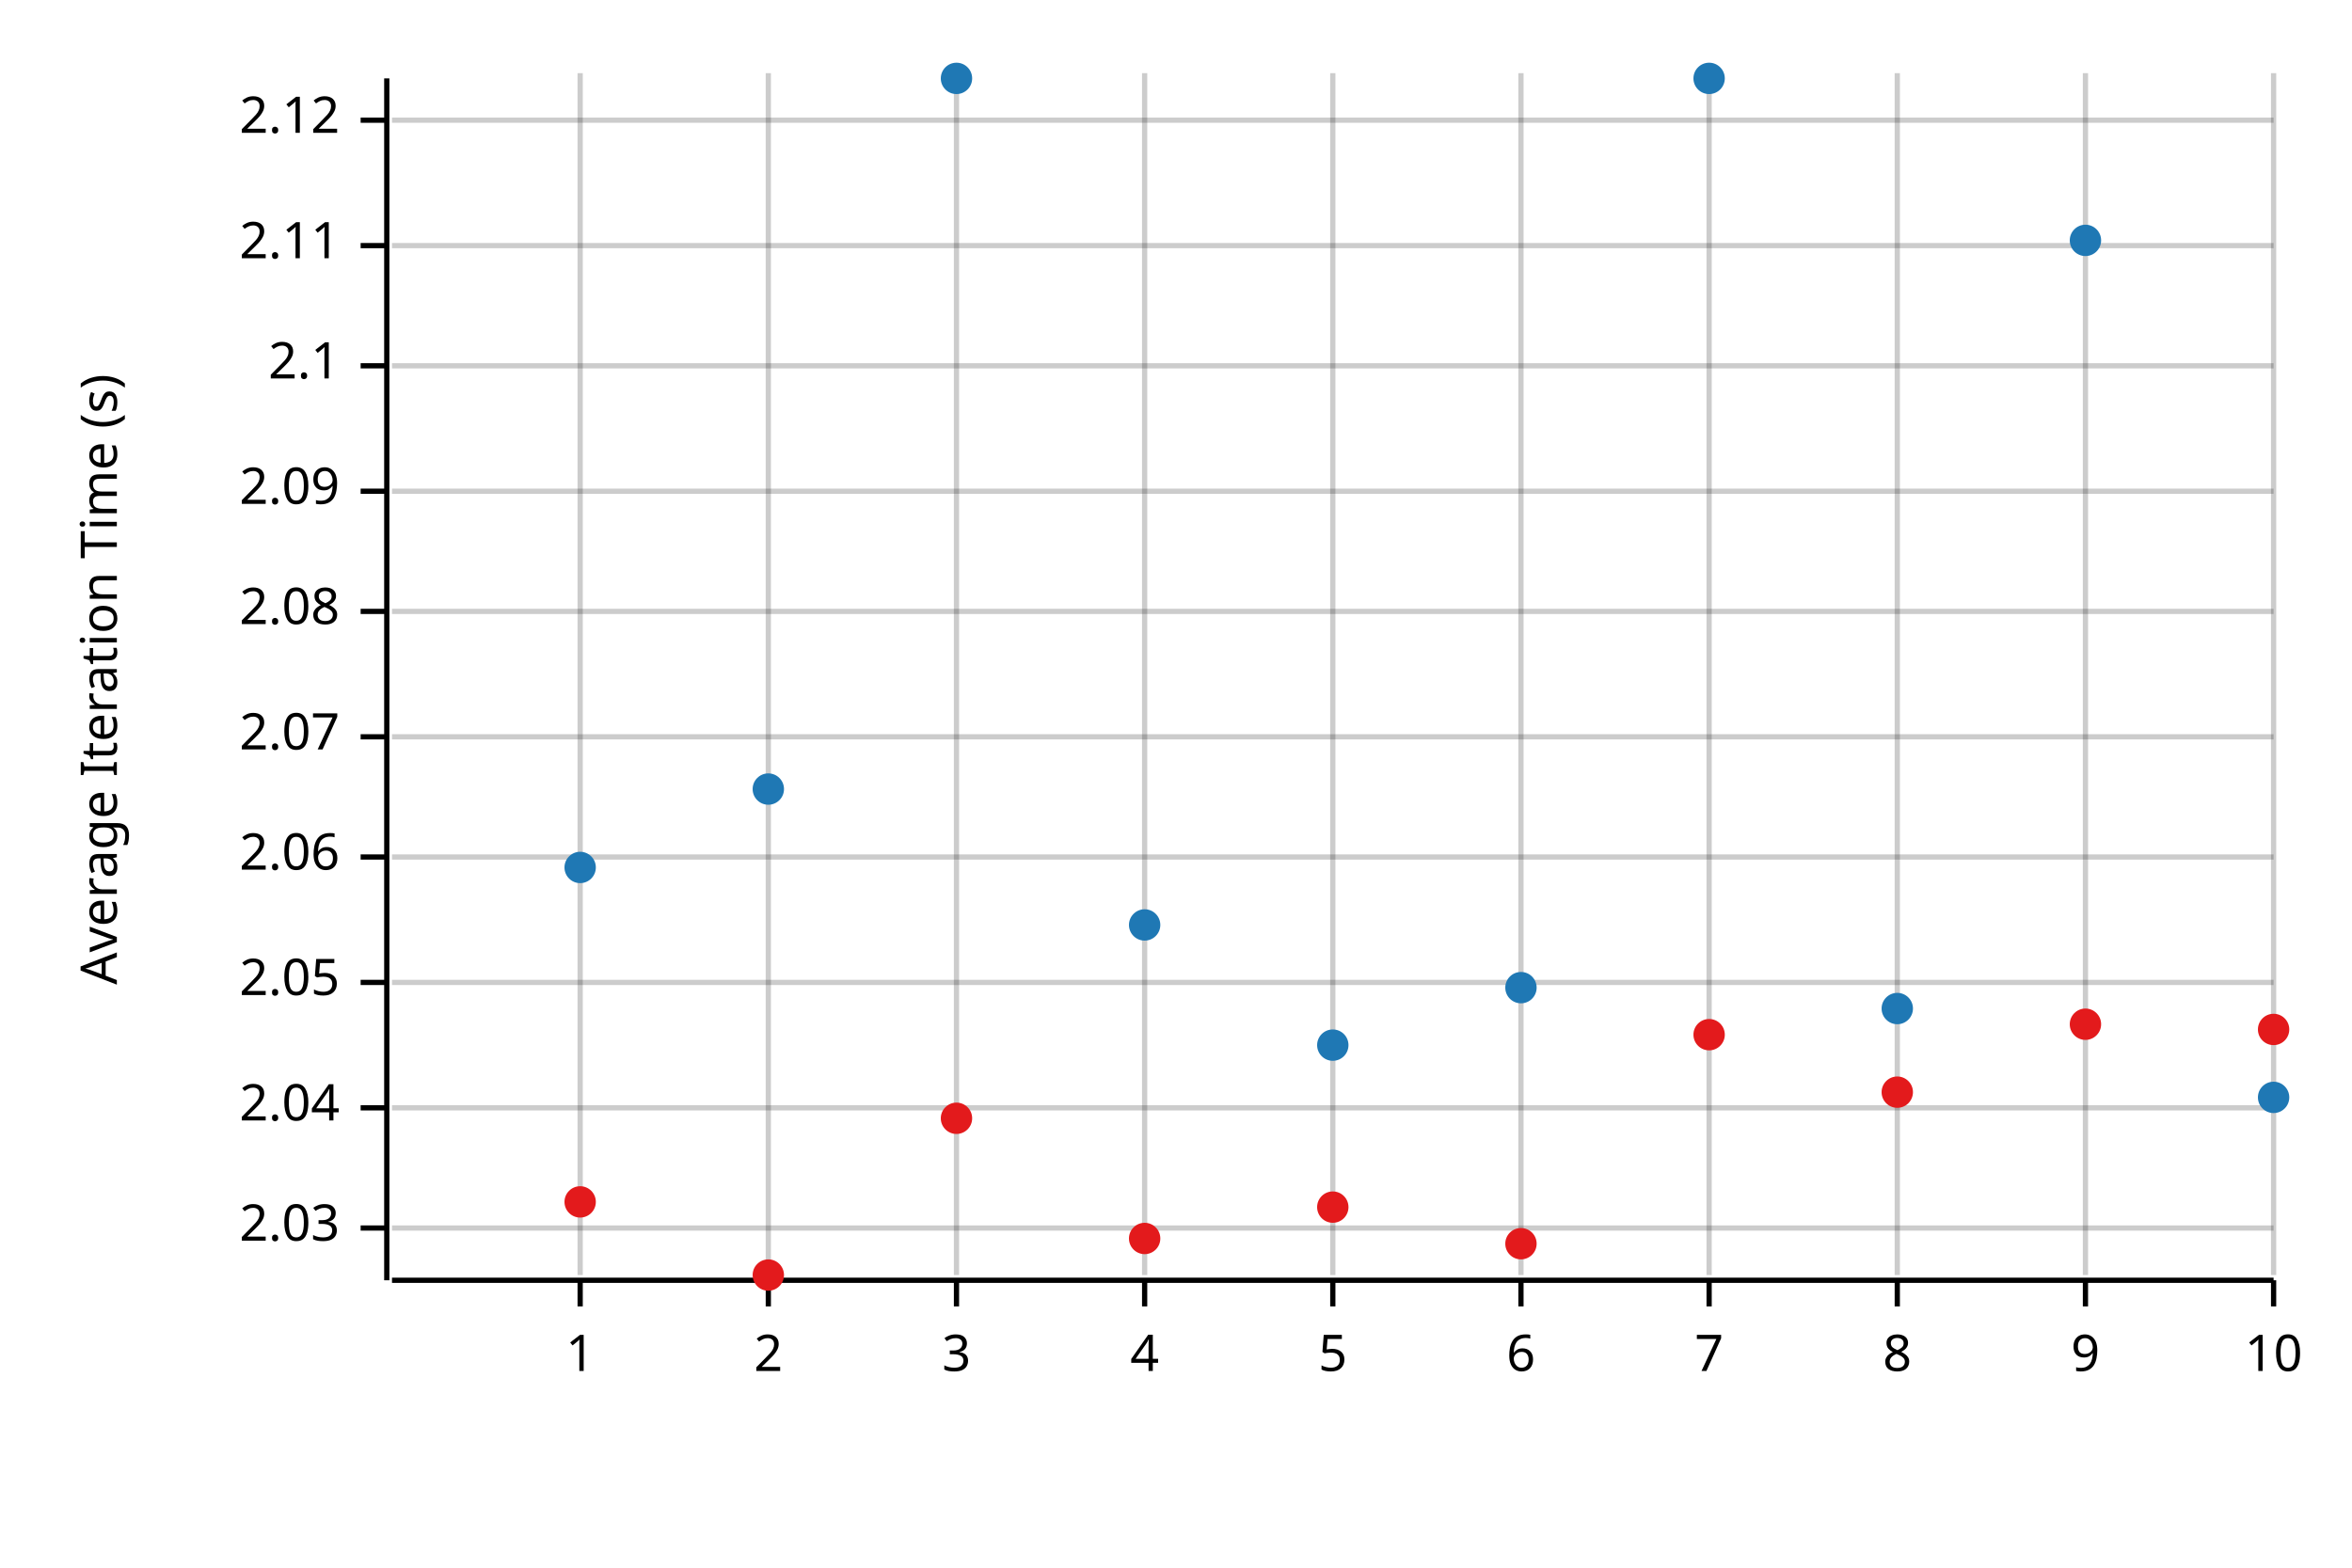
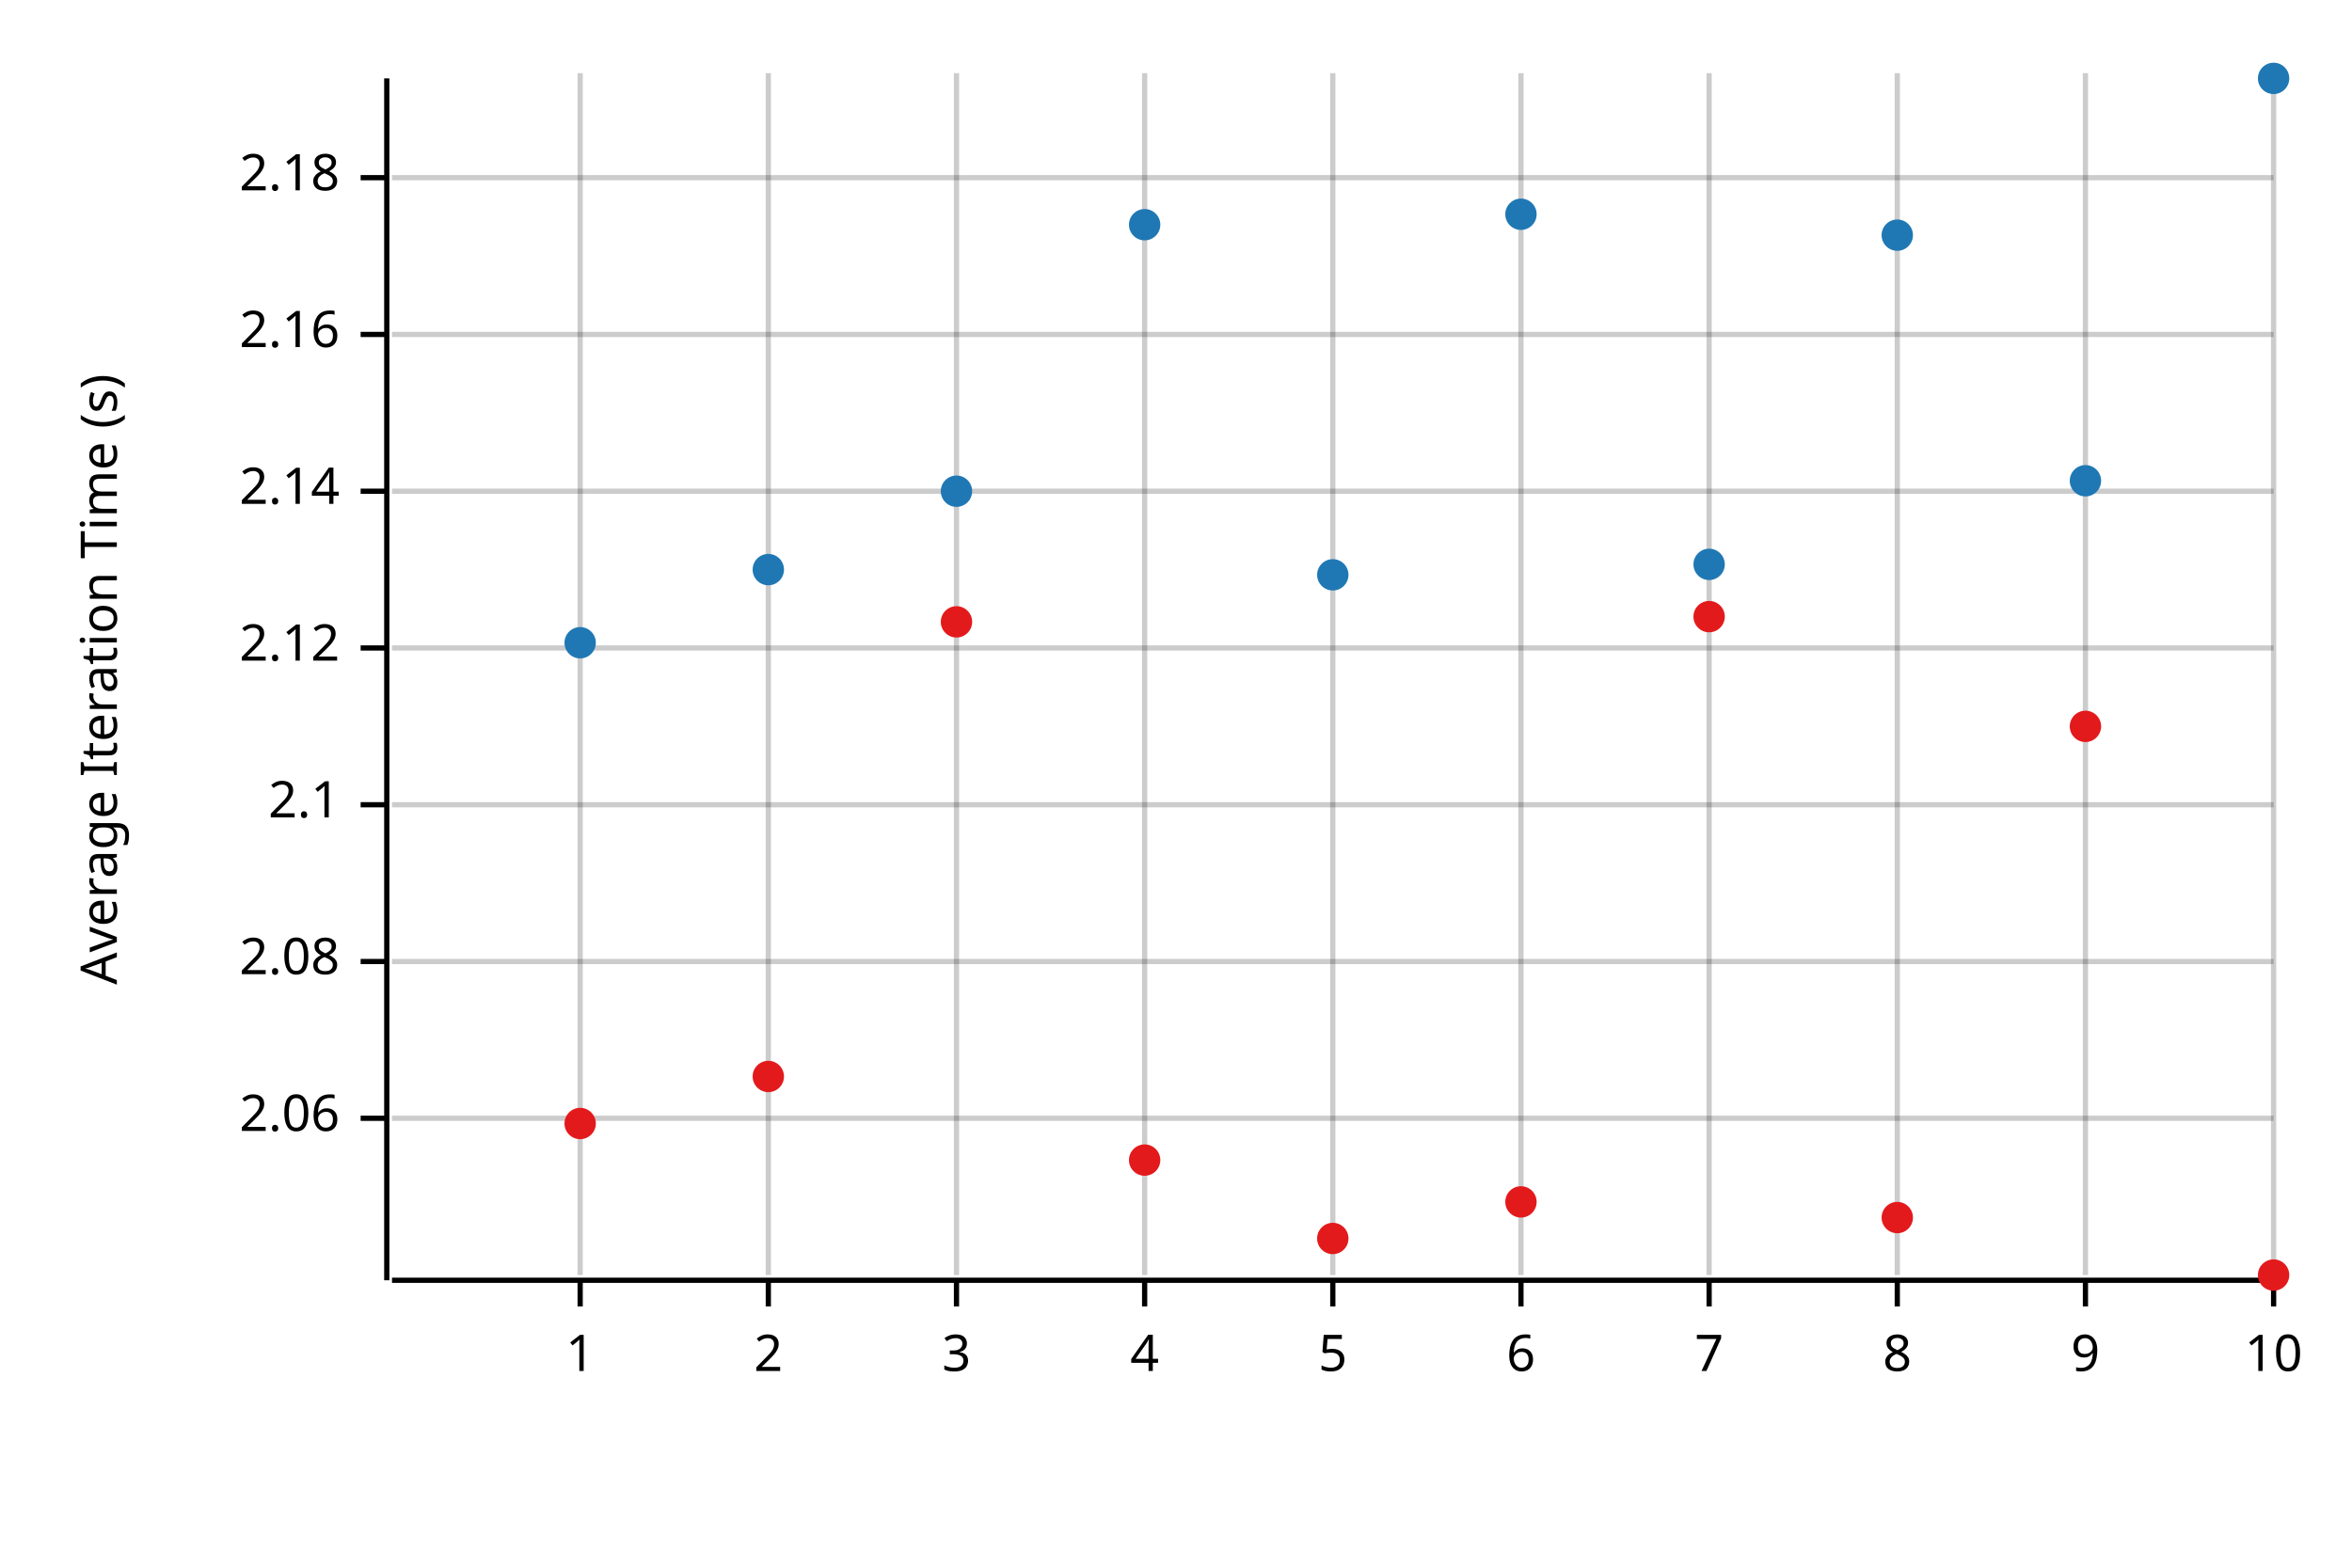
<svg xmlns="http://www.w3.org/2000/svg" width="450" height="300" viewBox="0 0 450 300">
  <text x="15" y="130" dy="0.76em" text-anchor="middle" font-family="sans-serif" font-size="9.677" opacity="1" fill="#000000" transform="rotate(270, 15, 130)">
Average Iteration Time (s)
</text>
  <line opacity="0.2" stroke="#000000" stroke-width="1" x1="111" y1="244" x2="111" y2="14" />
  <line opacity="0.2" stroke="#000000" stroke-width="1" x1="147" y1="244" x2="147" y2="14" />
  <line opacity="0.2" stroke="#000000" stroke-width="1" x1="183" y1="244" x2="183" y2="14" />
  <line opacity="0.2" stroke="#000000" stroke-width="1" x1="219" y1="244" x2="219" y2="14" />
  <line opacity="0.2" stroke="#000000" stroke-width="1" x1="255" y1="244" x2="255" y2="14" />
  <line opacity="0.2" stroke="#000000" stroke-width="1" x1="291" y1="244" x2="291" y2="14" />
  <line opacity="0.2" stroke="#000000" stroke-width="1" x1="327" y1="244" x2="327" y2="14" />
  <line opacity="0.2" stroke="#000000" stroke-width="1" x1="363" y1="244" x2="363" y2="14" />
  <line opacity="0.2" stroke="#000000" stroke-width="1" x1="399" y1="244" x2="399" y2="14" />
  <line opacity="0.2" stroke="#000000" stroke-width="1" x1="435" y1="244" x2="435" y2="14" />
-   <line opacity="0.2" stroke="#000000" stroke-width="1" x1="75" y1="235" x2="435" y2="235" />
-   <line opacity="0.2" stroke="#000000" stroke-width="1" x1="75" y1="212" x2="435" y2="212" />
-   <line opacity="0.2" stroke="#000000" stroke-width="1" x1="75" y1="188" x2="435" y2="188" />
-   <line opacity="0.2" stroke="#000000" stroke-width="1" x1="75" y1="164" x2="435" y2="164" />
-   <line opacity="0.2" stroke="#000000" stroke-width="1" x1="75" y1="141" x2="435" y2="141" />
-   <line opacity="0.2" stroke="#000000" stroke-width="1" x1="75" y1="117" x2="435" y2="117" />
+   <line opacity="0.2" stroke="#000000" stroke-width="1" x1="75" y1="214" x2="435" y2="214" />
+   <line opacity="0.2" stroke="#000000" stroke-width="1" x1="75" y1="184" x2="435" y2="184" />
+   <line opacity="0.2" stroke="#000000" stroke-width="1" x1="75" y1="154" x2="435" y2="154" />
+   <line opacity="0.2" stroke="#000000" stroke-width="1" x1="75" y1="124" x2="435" y2="124" />
  <line opacity="0.2" stroke="#000000" stroke-width="1" x1="75" y1="94" x2="435" y2="94" />
-   <line opacity="0.2" stroke="#000000" stroke-width="1" x1="75" y1="70" x2="435" y2="70" />
-   <line opacity="0.2" stroke="#000000" stroke-width="1" x1="75" y1="47" x2="435" y2="47" />
-   <line opacity="0.2" stroke="#000000" stroke-width="1" x1="75" y1="23" x2="435" y2="23" />
+   <line opacity="0.2" stroke="#000000" stroke-width="1" x1="75" y1="64" x2="435" y2="64" />
+   <line opacity="0.2" stroke="#000000" stroke-width="1" x1="75" y1="34" x2="435" y2="34" />
  <polyline fill="none" opacity="1" stroke="#000000" stroke-width="1" points="74,15 74,245 " />
-   <text x="65" y="235" dy="0.5ex" text-anchor="end" font-family="sans-serif" font-size="9.677" opacity="1" fill="#000000">
- 2.03
- </text>
-   <polyline fill="none" opacity="1" stroke="#000000" stroke-width="1" points="69,235 74,235 " />
-   <text x="65" y="212" dy="0.5ex" text-anchor="end" font-family="sans-serif" font-size="9.677" opacity="1" fill="#000000">
- 2.04
- </text>
-   <polyline fill="none" opacity="1" stroke="#000000" stroke-width="1" points="69,212 74,212 " />
-   <text x="65" y="188" dy="0.5ex" text-anchor="end" font-family="sans-serif" font-size="9.677" opacity="1" fill="#000000">
- 2.05
- </text>
-   <polyline fill="none" opacity="1" stroke="#000000" stroke-width="1" points="69,188 74,188 " />
-   <text x="65" y="164" dy="0.5ex" text-anchor="end" font-family="sans-serif" font-size="9.677" opacity="1" fill="#000000">
+   <text x="65" y="214" dy="0.5ex" text-anchor="end" font-family="sans-serif" font-size="9.677" opacity="1" fill="#000000">
2.06
</text>
-   <polyline fill="none" opacity="1" stroke="#000000" stroke-width="1" points="69,164 74,164 " />
-   <text x="65" y="141" dy="0.5ex" text-anchor="end" font-family="sans-serif" font-size="9.677" opacity="1" fill="#000000">
- 2.07
- </text>
-   <polyline fill="none" opacity="1" stroke="#000000" stroke-width="1" points="69,141 74,141 " />
-   <text x="65" y="117" dy="0.5ex" text-anchor="end" font-family="sans-serif" font-size="9.677" opacity="1" fill="#000000">
+   <polyline fill="none" opacity="1" stroke="#000000" stroke-width="1" points="69,214 74,214 " />
+   <text x="65" y="184" dy="0.5ex" text-anchor="end" font-family="sans-serif" font-size="9.677" opacity="1" fill="#000000">
2.08
</text>
-   <polyline fill="none" opacity="1" stroke="#000000" stroke-width="1" points="69,117 74,117 " />
+   <polyline fill="none" opacity="1" stroke="#000000" stroke-width="1" points="69,184 74,184 " />
+   <text x="65" y="154" dy="0.5ex" text-anchor="end" font-family="sans-serif" font-size="9.677" opacity="1" fill="#000000">
+ 2.1
+ </text>
+   <polyline fill="none" opacity="1" stroke="#000000" stroke-width="1" points="69,154 74,154 " />
+   <text x="65" y="124" dy="0.5ex" text-anchor="end" font-family="sans-serif" font-size="9.677" opacity="1" fill="#000000">
+ 2.12
+ </text>
+   <polyline fill="none" opacity="1" stroke="#000000" stroke-width="1" points="69,124 74,124 " />
  <text x="65" y="94" dy="0.5ex" text-anchor="end" font-family="sans-serif" font-size="9.677" opacity="1" fill="#000000">
- 2.09
+ 2.14
</text>
  <polyline fill="none" opacity="1" stroke="#000000" stroke-width="1" points="69,94 74,94 " />
-   <text x="65" y="70" dy="0.5ex" text-anchor="end" font-family="sans-serif" font-size="9.677" opacity="1" fill="#000000">
- 2.1
+   <text x="65" y="64" dy="0.5ex" text-anchor="end" font-family="sans-serif" font-size="9.677" opacity="1" fill="#000000">
+ 2.16
</text>
-   <polyline fill="none" opacity="1" stroke="#000000" stroke-width="1" points="69,70 74,70 " />
-   <text x="65" y="47" dy="0.5ex" text-anchor="end" font-family="sans-serif" font-size="9.677" opacity="1" fill="#000000">
- 2.11
+   <polyline fill="none" opacity="1" stroke="#000000" stroke-width="1" points="69,64 74,64 " />
+   <text x="65" y="34" dy="0.5ex" text-anchor="end" font-family="sans-serif" font-size="9.677" opacity="1" fill="#000000">
+ 2.18
</text>
-   <polyline fill="none" opacity="1" stroke="#000000" stroke-width="1" points="69,47 74,47 " />
-   <text x="65" y="23" dy="0.5ex" text-anchor="end" font-family="sans-serif" font-size="9.677" opacity="1" fill="#000000">
- 2.12
- </text>
-   <polyline fill="none" opacity="1" stroke="#000000" stroke-width="1" points="69,23 74,23 " />
+   <polyline fill="none" opacity="1" stroke="#000000" stroke-width="1" points="69,34 74,34 " />
  <polyline fill="none" opacity="1" stroke="#000000" stroke-width="1" points="75,245 435,245 " />
  <text x="111" y="255" dy="0.76em" text-anchor="middle" font-family="sans-serif" font-size="9.677" opacity="1" fill="#000000">
1
</text>
  <polyline fill="none" opacity="1" stroke="#000000" stroke-width="1" points="111,245 111,250 " />
  <text x="147" y="255" dy="0.76em" text-anchor="middle" font-family="sans-serif" font-size="9.677" opacity="1" fill="#000000">
2
</text>
  <polyline fill="none" opacity="1" stroke="#000000" stroke-width="1" points="147,245 147,250 " />
  <text x="183" y="255" dy="0.76em" text-anchor="middle" font-family="sans-serif" font-size="9.677" opacity="1" fill="#000000">
3
</text>
  <polyline fill="none" opacity="1" stroke="#000000" stroke-width="1" points="183,245 183,250 " />
  <text x="219" y="255" dy="0.76em" text-anchor="middle" font-family="sans-serif" font-size="9.677" opacity="1" fill="#000000">
4
</text>
  <polyline fill="none" opacity="1" stroke="#000000" stroke-width="1" points="219,245 219,250 " />
  <text x="255" y="255" dy="0.76em" text-anchor="middle" font-family="sans-serif" font-size="9.677" opacity="1" fill="#000000">
5
</text>
  <polyline fill="none" opacity="1" stroke="#000000" stroke-width="1" points="255,245 255,250 " />
  <text x="291" y="255" dy="0.76em" text-anchor="middle" font-family="sans-serif" font-size="9.677" opacity="1" fill="#000000">
6
</text>
  <polyline fill="none" opacity="1" stroke="#000000" stroke-width="1" points="291,245 291,250 " />
  <text x="327" y="255" dy="0.76em" text-anchor="middle" font-family="sans-serif" font-size="9.677" opacity="1" fill="#000000">
7
</text>
  <polyline fill="none" opacity="1" stroke="#000000" stroke-width="1" points="327,245 327,250 " />
  <text x="363" y="255" dy="0.76em" text-anchor="middle" font-family="sans-serif" font-size="9.677" opacity="1" fill="#000000">
8
</text>
  <polyline fill="none" opacity="1" stroke="#000000" stroke-width="1" points="363,245 363,250 " />
  <text x="399" y="255" dy="0.76em" text-anchor="middle" font-family="sans-serif" font-size="9.677" opacity="1" fill="#000000">
9
</text>
  <polyline fill="none" opacity="1" stroke="#000000" stroke-width="1" points="399,245 399,250 " />
  <text x="435" y="255" dy="0.76em" text-anchor="middle" font-family="sans-serif" font-size="9.677" opacity="1" fill="#000000">
10
</text>
  <polyline fill="none" opacity="1" stroke="#000000" stroke-width="1" points="435,245 435,250 " />
-   <circle cx="111" cy="166" r="3" opacity="1" fill="#1F78B4" stroke="none" />
-   <circle cx="147" cy="151" r="3" opacity="1" fill="#1F78B4" stroke="none" />
-   <circle cx="183" cy="15" r="3" opacity="1" fill="#1F78B4" stroke="none" />
-   <circle cx="219" cy="177" r="3" opacity="1" fill="#1F78B4" stroke="none" />
-   <circle cx="255" cy="200" r="3" opacity="1" fill="#1F78B4" stroke="none" />
-   <circle cx="291" cy="189" r="3" opacity="1" fill="#1F78B4" stroke="none" />
-   <circle cx="327" cy="15" r="3" opacity="1" fill="#1F78B4" stroke="none" />
-   <circle cx="363" cy="193" r="3" opacity="1" fill="#1F78B4" stroke="none" />
-   <circle cx="399" cy="46" r="3" opacity="1" fill="#1F78B4" stroke="none" />
-   <circle cx="435" cy="210" r="3" opacity="1" fill="#1F78B4" stroke="none" />
-   <circle cx="111" cy="230" r="3" opacity="1" fill="#E31A1C" stroke="none" />
-   <circle cx="147" cy="244" r="3" opacity="1" fill="#E31A1C" stroke="none" />
-   <circle cx="183" cy="214" r="3" opacity="1" fill="#E31A1C" stroke="none" />
-   <circle cx="219" cy="237" r="3" opacity="1" fill="#E31A1C" stroke="none" />
-   <circle cx="255" cy="231" r="3" opacity="1" fill="#E31A1C" stroke="none" />
-   <circle cx="291" cy="238" r="3" opacity="1" fill="#E31A1C" stroke="none" />
-   <circle cx="327" cy="198" r="3" opacity="1" fill="#E31A1C" stroke="none" />
-   <circle cx="363" cy="209" r="3" opacity="1" fill="#E31A1C" stroke="none" />
-   <circle cx="399" cy="196" r="3" opacity="1" fill="#E31A1C" stroke="none" />
-   <circle cx="435" cy="197" r="3" opacity="1" fill="#E31A1C" stroke="none" />
+   <circle cx="111" cy="123" r="3" opacity="1" fill="#1F78B4" stroke="none" />
+   <circle cx="147" cy="109" r="3" opacity="1" fill="#1F78B4" stroke="none" />
+   <circle cx="183" cy="94" r="3" opacity="1" fill="#1F78B4" stroke="none" />
+   <circle cx="219" cy="43" r="3" opacity="1" fill="#1F78B4" stroke="none" />
+   <circle cx="255" cy="110" r="3" opacity="1" fill="#1F78B4" stroke="none" />
+   <circle cx="291" cy="41" r="3" opacity="1" fill="#1F78B4" stroke="none" />
+   <circle cx="327" cy="108" r="3" opacity="1" fill="#1F78B4" stroke="none" />
+   <circle cx="363" cy="45" r="3" opacity="1" fill="#1F78B4" stroke="none" />
+   <circle cx="399" cy="92" r="3" opacity="1" fill="#1F78B4" stroke="none" />
+   <circle cx="435" cy="15" r="3" opacity="1" fill="#1F78B4" stroke="none" />
+   <circle cx="111" cy="215" r="3" opacity="1" fill="#E31A1C" stroke="none" />
+   <circle cx="147" cy="206" r="3" opacity="1" fill="#E31A1C" stroke="none" />
+   <circle cx="183" cy="119" r="3" opacity="1" fill="#E31A1C" stroke="none" />
+   <circle cx="219" cy="222" r="3" opacity="1" fill="#E31A1C" stroke="none" />
+   <circle cx="255" cy="237" r="3" opacity="1" fill="#E31A1C" stroke="none" />
+   <circle cx="291" cy="230" r="3" opacity="1" fill="#E31A1C" stroke="none" />
+   <circle cx="327" cy="118" r="3" opacity="1" fill="#E31A1C" stroke="none" />
+   <circle cx="363" cy="233" r="3" opacity="1" fill="#E31A1C" stroke="none" />
+   <circle cx="399" cy="139" r="3" opacity="1" fill="#E31A1C" stroke="none" />
+   <circle cx="435" cy="244" r="3" opacity="1" fill="#E31A1C" stroke="none" />
</svg>
